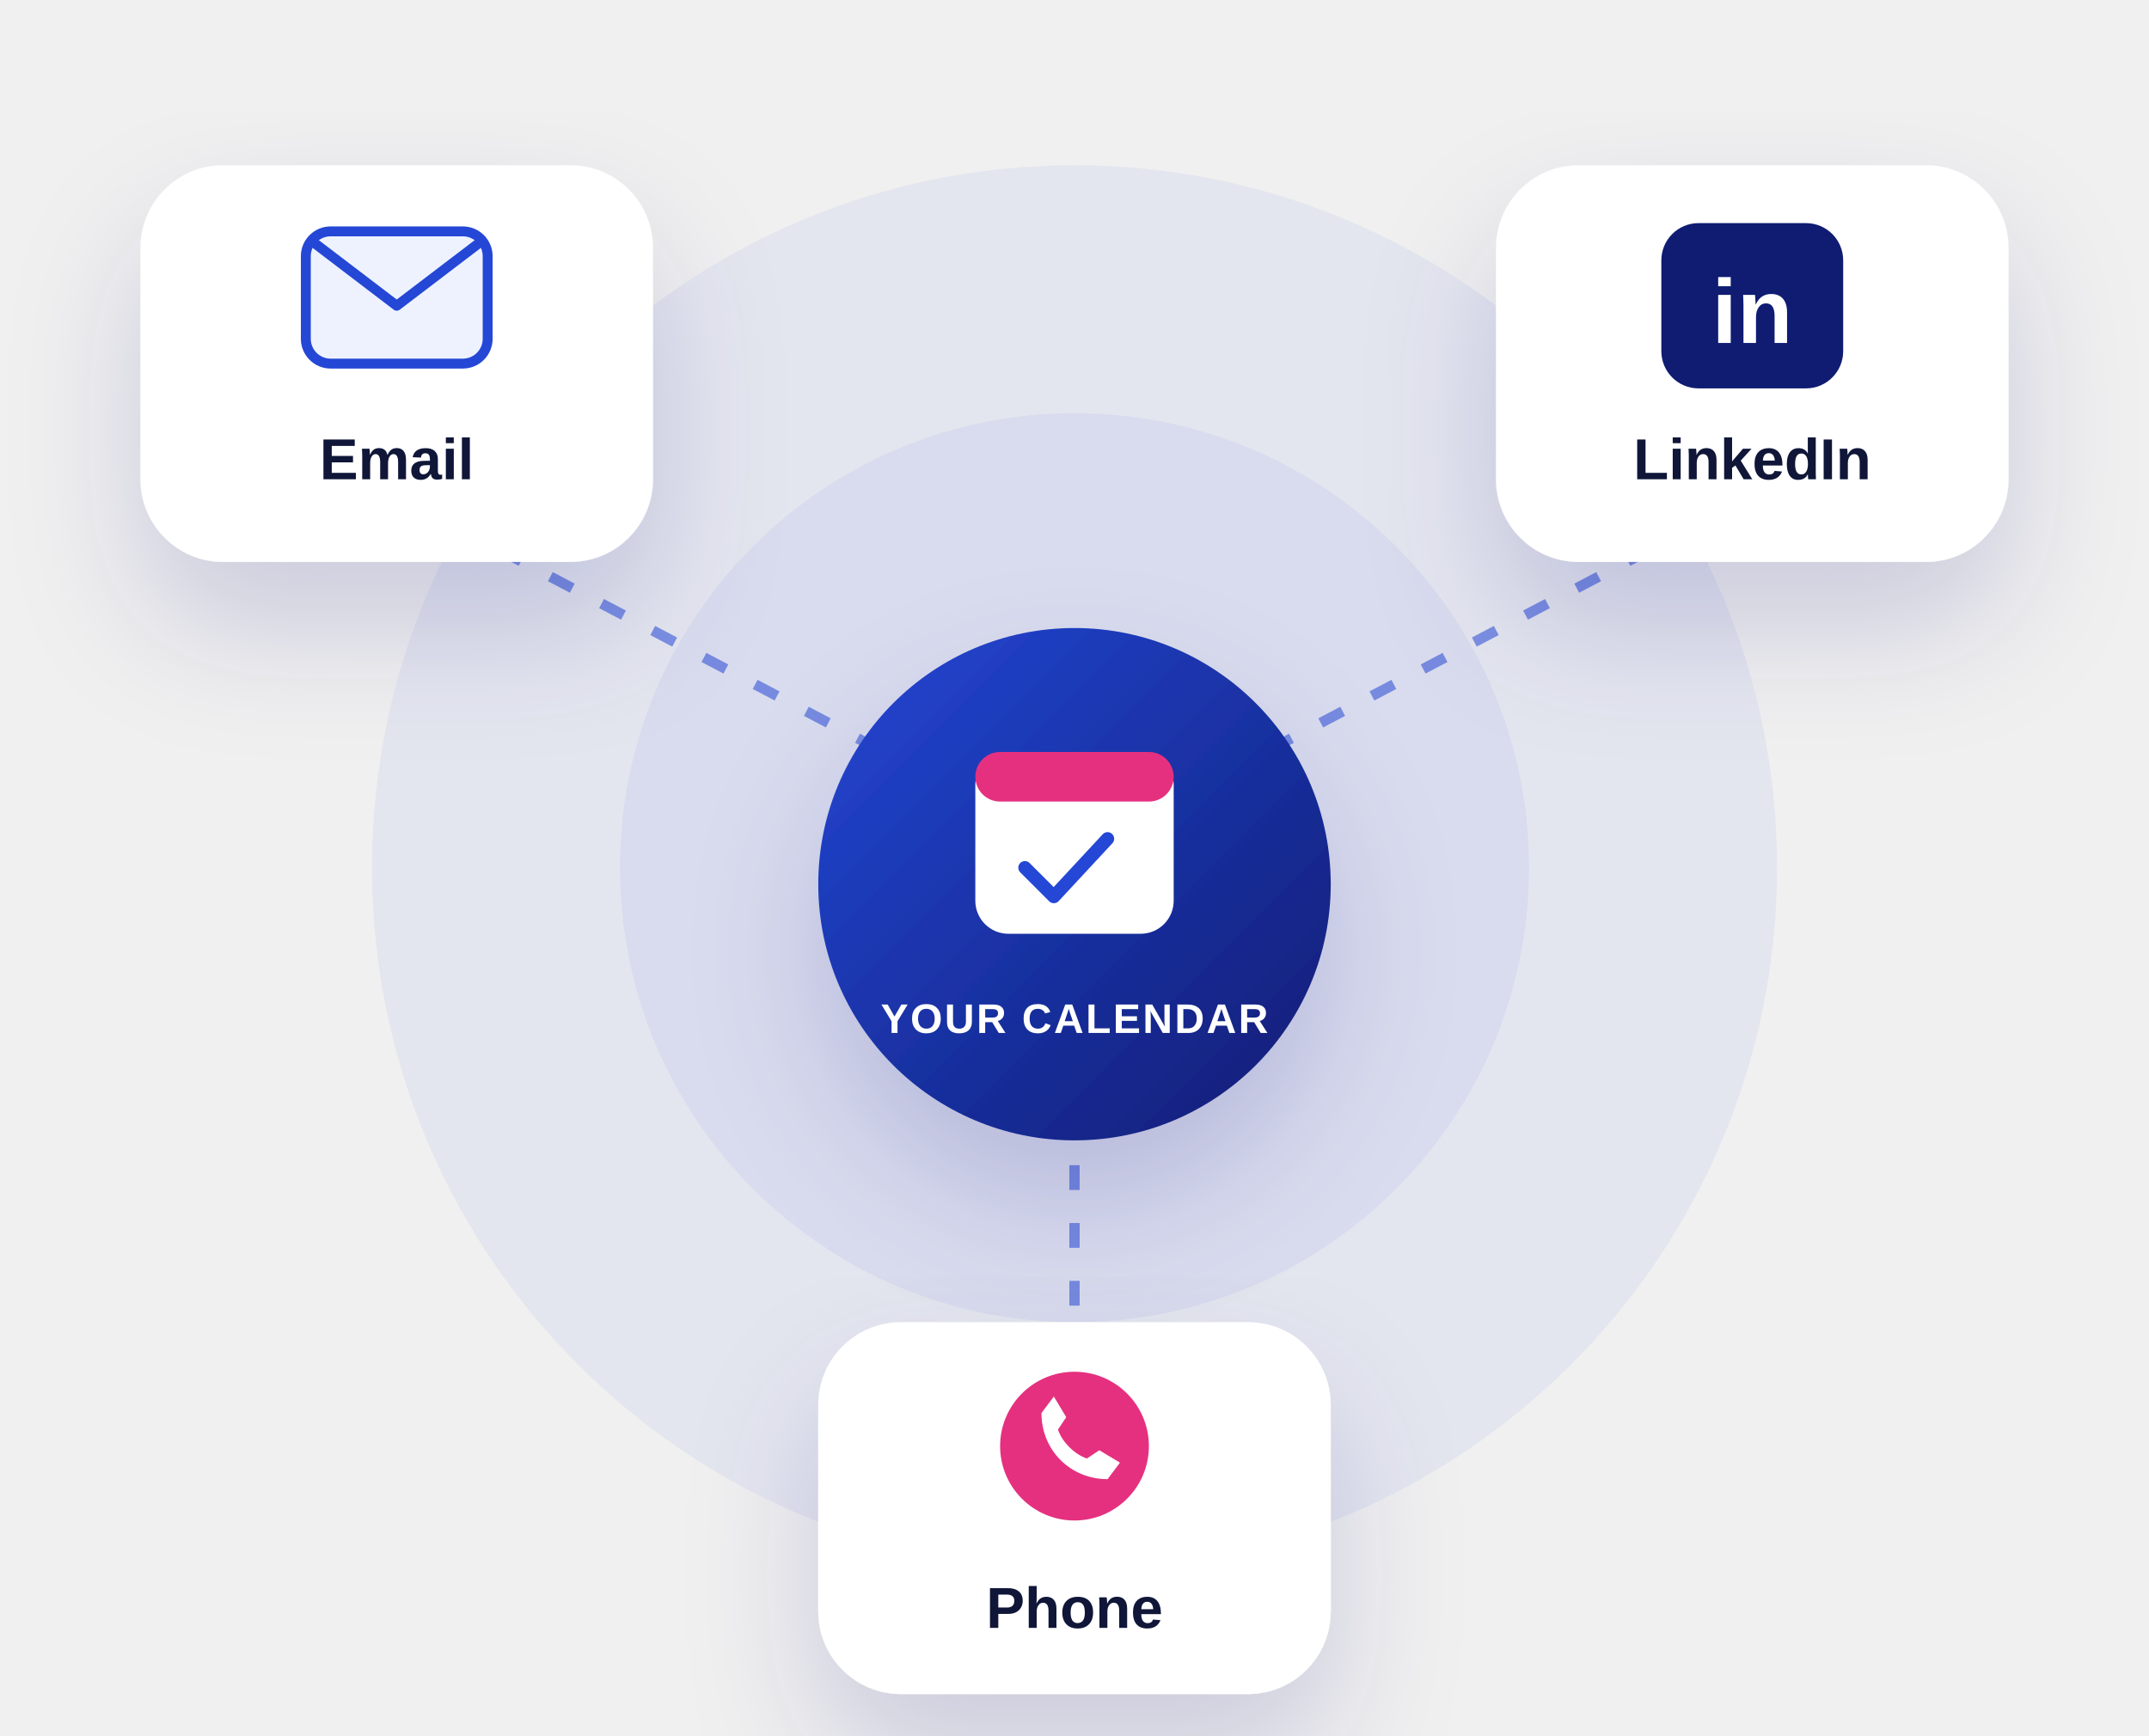
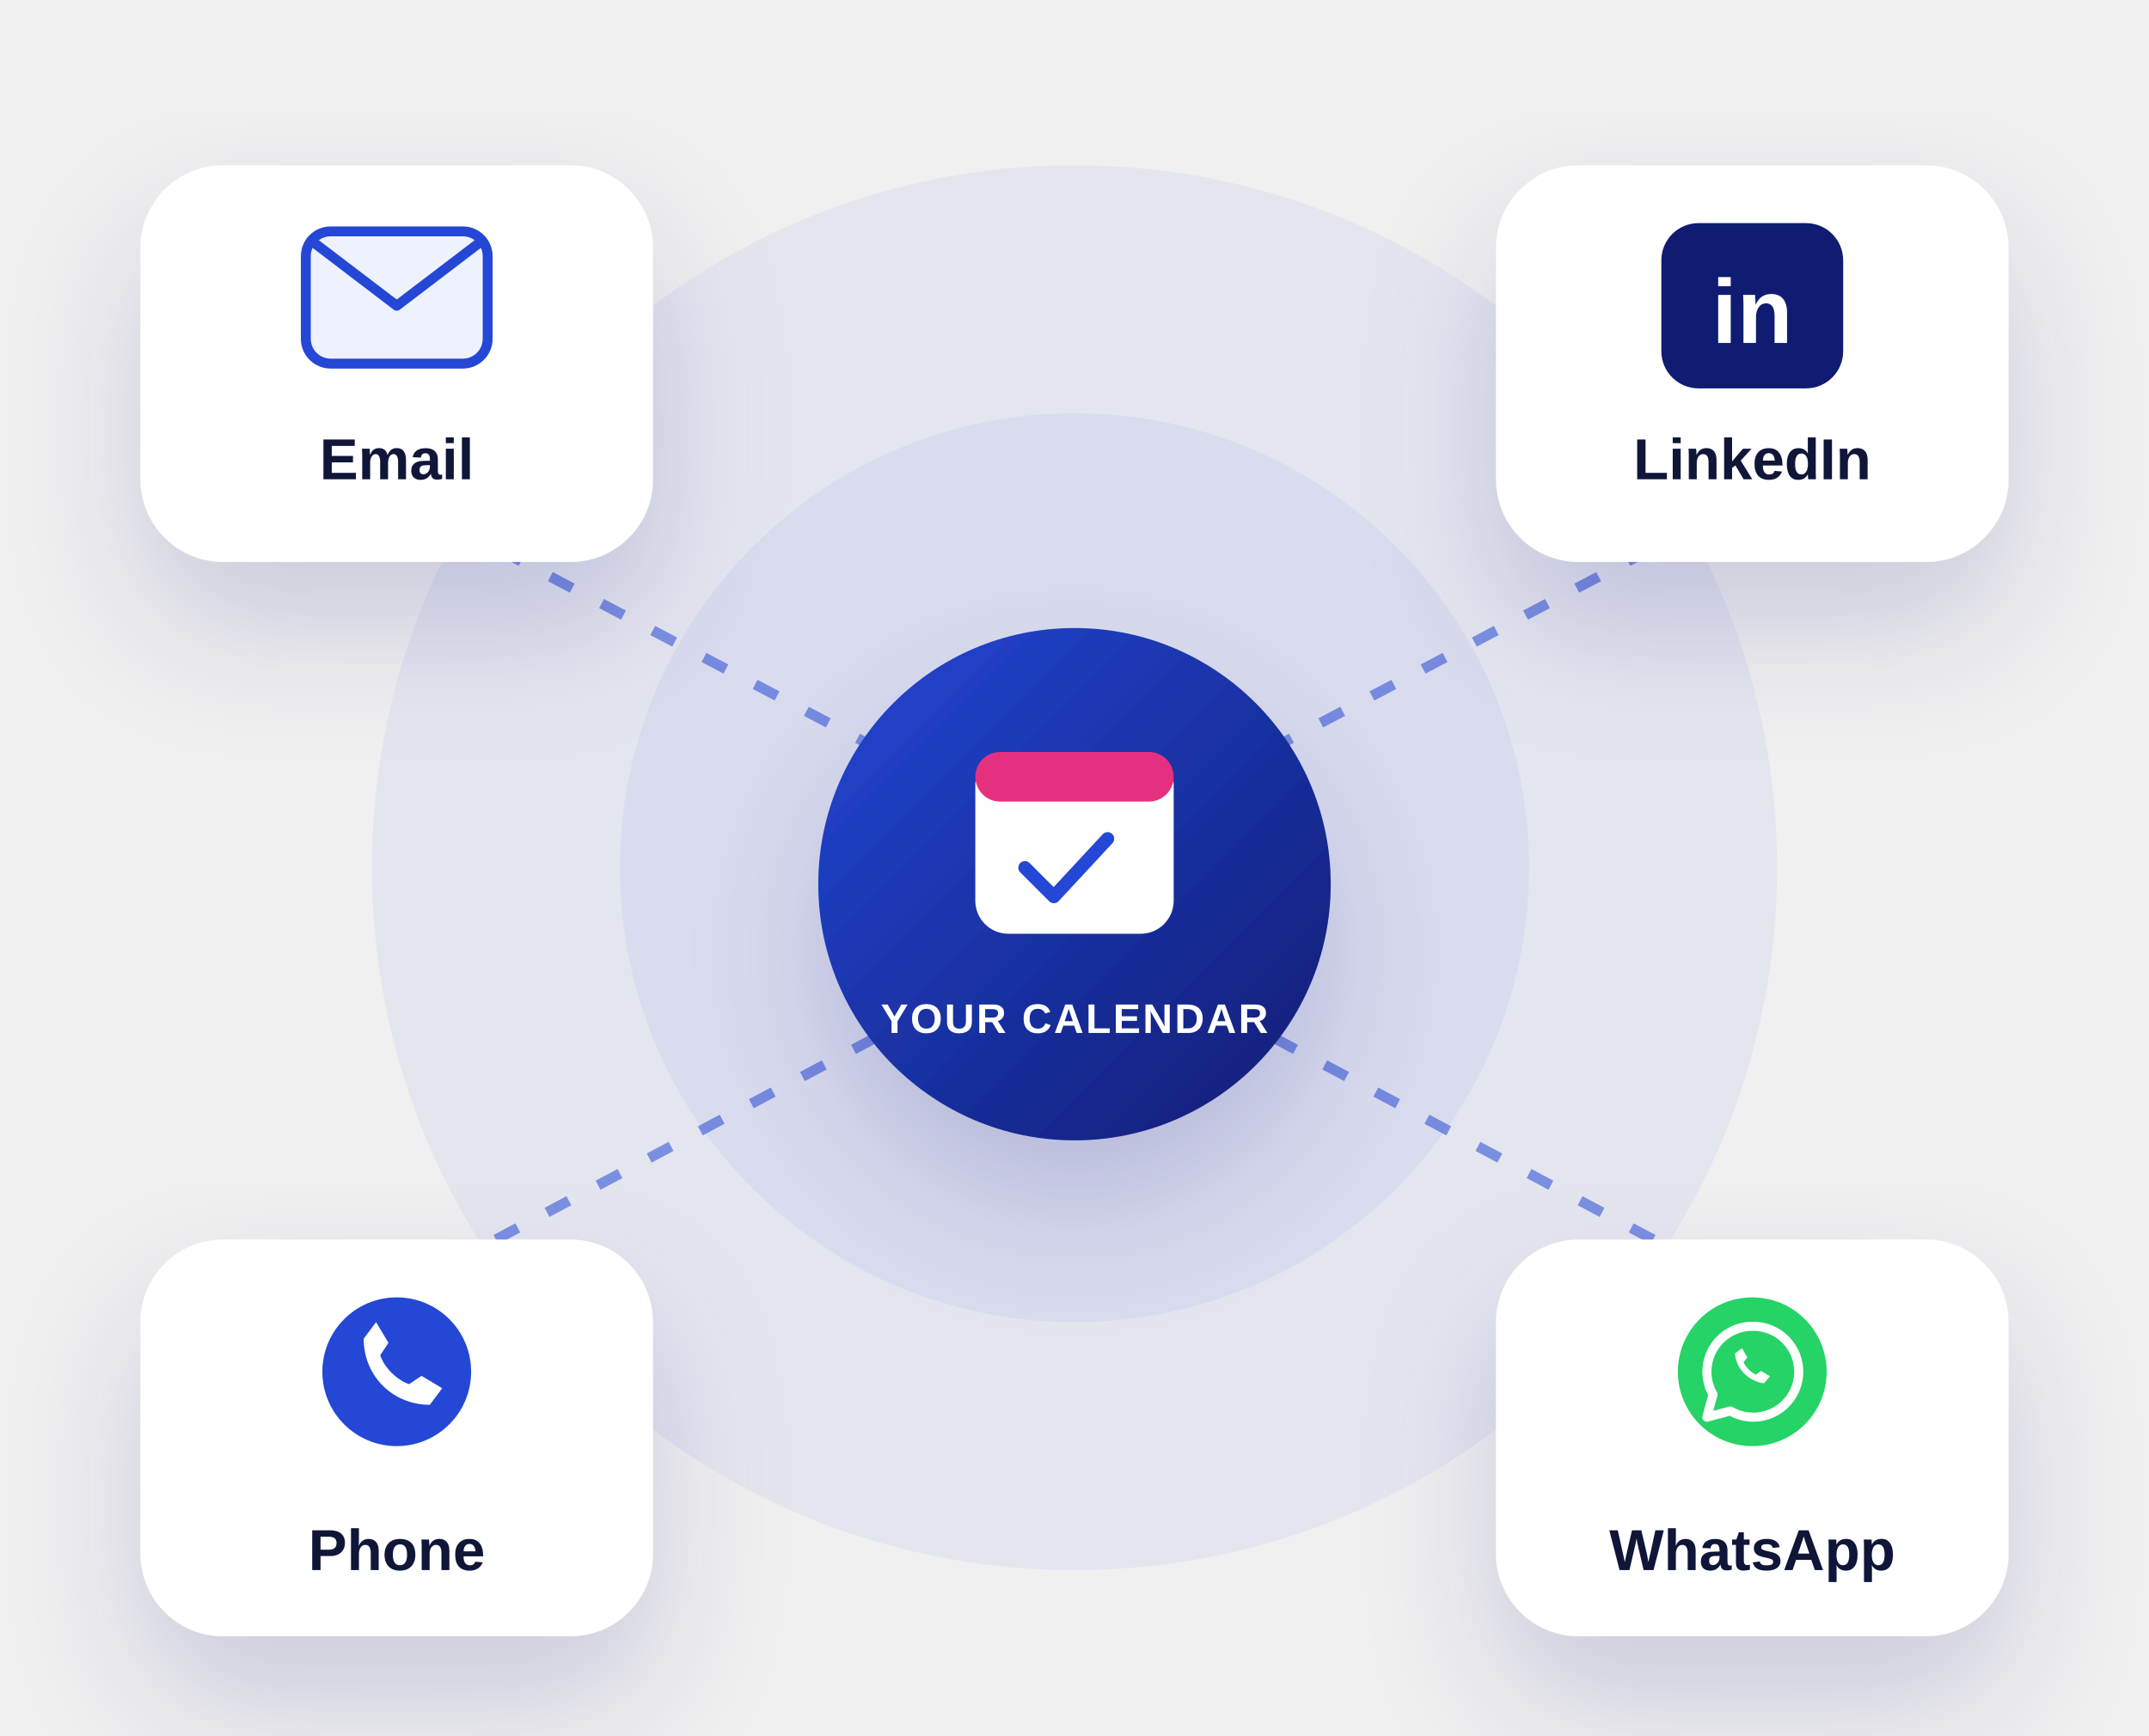
<svg xmlns="http://www.w3.org/2000/svg" viewBox="0 0 520 420">
  <defs>
    <linearGradient id="g1" x1="0" y1="0" x2="1" y2="1">
      <stop offset="0" stop-color="#2447d6" />
      <stop offset="1" stop-color="#0f1c72" />
    </linearGradient>
    <linearGradient id="g2" x1="0" y1="0" x2="1" y2="0">
      <stop offset="0" stop-color="#2447d6" />
      <stop offset=".7" stop-color="#4a5ff0" />
      <stop offset="1" stop-color="#e5307f" />
    </linearGradient>
    <filter id="sh" x="-30%" y="-30%" width="160%" height="180%">
      <feDropShadow dx="0" dy="16" stdDeviation="16" flood-color="#0f1c72" flood-opacity=".16" />
    </filter>
  </defs>
  <style>text{font-family:"Segoe UI",Manrope,Arial,sans-serif}.f1{animation:fl 6s ease-in-out infinite}.f2{animation:fl 7s ease-in-out -2s infinite}.f3{animation:fl 8s ease-in-out -4s infinite}@keyframes fl{0%,100%{transform:translateY(0)}50%{transform:translateY(-10px)}}.bar{transform-box:fill-box;transform-origin:50% 100%;animation:gr 1.6s cubic-bezier(.2,.8,.2,1) both}@keyframes gr{from{transform:scaleY(.25)}}.pl{transform-box:fill-box;transform-origin:center;animation:pu 2.2s ease-out infinite}@keyframes pu{0%{transform:scale(1);opacity:.7}100%{transform:scale(3);opacity:0}}.dash{stroke-dasharray:6 8;animation:da 1.2s linear infinite}@keyframes da{to{stroke-dashoffset:-28}}.spin{transform-box:view-box;transform-origin:260px 210px;animation:sp 40s linear infinite}@keyframes sp{to{transform:rotate(360deg)}}.drop{animation:dr 3s ease-in infinite}@keyframes dr{0%{transform:translateY(0);opacity:0}15%{opacity:1}85%{opacity:1}100%{transform:translateY(250px);opacity:0}}@media (prefers-reduced-motion:reduce){*{animation:none!important}}</style>
  <circle cx="260" cy="210" r="170" fill="#2447d6" opacity=".06" />
  <circle cx="260" cy="210" r="110" fill="#2447d6" opacity=".06" />
  <g fill="none" stroke="#2447d6" stroke-width="2.5" opacity=".55">
    <path class="dash" d="M96 120 L210 180" />
    <path class="dash" d="M424 120 L310 180" />
-     <path class="dash" d="M260 330 L260 276" />
+     <path class="dash" d="M120 300 L214 250" />
+     <path class="dash" d="M400 300 L306 250" />
  </g>
  <g filter="url(#sh)">
    <circle cx="260" cy="214" r="62" fill="url(#g1)" />
  </g>
  <rect x="236" y="182" width="48" height="44" rx="8" fill="#fff" />
  <rect x="236" y="182" width="48" height="12" rx="6" fill="#e5307f" />
  <path d="M248 210l7 7 13-14" fill="none" stroke="#2447d6" stroke-width="3.2" stroke-linecap="round" stroke-linejoin="round" />
  <text x="260" y="250" text-anchor="middle" font-size="10" font-weight="700" fill="#fff" letter-spacing=".5">YOUR CALENDAR</text>
  <g class="f1">
    <g filter="url(#sh)">
      <rect x="34" y="40" width="124" height="96" rx="20" fill="#fff" />
    </g>
    <rect x="74" y="56" width="44" height="32" rx="6" fill="#eef2ff" stroke="#2447d6" stroke-width="2.4" />
    <path d="M75 58l21 16 21-16" fill="none" stroke="#2447d6" stroke-width="2.4" stroke-linejoin="round" />
    <text x="96" y="116" text-anchor="middle" font-size="14" font-weight="700" fill="#0f1638">Email</text>
  </g>
  <g class="f2">
    <g filter="url(#sh)">
      <rect x="362" y="40" width="124" height="96" rx="20" fill="#fff" />
    </g>
    <rect x="402" y="54" width="44" height="40" rx="9" fill="#0f1c72" />
    <text x="424" y="83" text-anchor="middle" font-size="22" font-weight="800" fill="#fff">in</text>
    <text x="424" y="116" text-anchor="middle" font-size="14" font-weight="700" fill="#0f1638">LinkedIn</text>
  </g>
  <g class="f3">
    <g filter="url(#sh)">
-       <rect x="198" y="320" width="124" height="90" rx="20" fill="#fff" />
+       <rect x="34" y="300" width="124" height="96" rx="20" fill="#fff" />
    </g>
-     <circle cx="260" cy="350" r="18" fill="#e5307f" />
-     <path d="M252 342c0 9 7 16 16 16l3-4-5-3-3 2c-3-1-6-4-7-7l2-3-3-5z" fill="#fff" />
-     <text x="260" y="394" text-anchor="middle" font-size="14" font-weight="700" fill="#0f1638">Phone</text>
+     <circle cx="96" cy="332" r="18" fill="#2447d6" />
+     <path d="M88 324c0 9 7 16 16 16l3-4-5-3-3 2c-3-1-6-4-7-7l2-3-3-5z" fill="#fff" />
+     <text x="96" y="380" text-anchor="middle" font-size="14" font-weight="700" fill="#0f1638">Phone</text>
+   </g>
+   <g class="f1">
+     <g filter="url(#sh)">
+       <rect x="362" y="300" width="124" height="96" rx="20" fill="#fff" />
+     </g>
+     <circle cx="424" cy="332" r="18" fill="#25D366" />
+     <path d="M424 321a11 11 0 0 0-9.5 16.5l-1.5 5.5 5.7-1.5A11 11 0 1 0 424 321z" fill="none" stroke="#fff" stroke-width="2.2" stroke-linejoin="round" />
+     <path d="M419.8 327.6c.3 3.7 3.3 6.7 7 7.2l1.5-1.7-2.2-1.3-1.2.9c-1.3-.6-2.4-1.7-3-3l.9-1.2-1.3-2.2z" fill="#fff" />
+     <text x="424" y="380" text-anchor="middle" font-size="14" font-weight="700" fill="#0f1638">WhatsApp</text>
  </g>
</svg>
